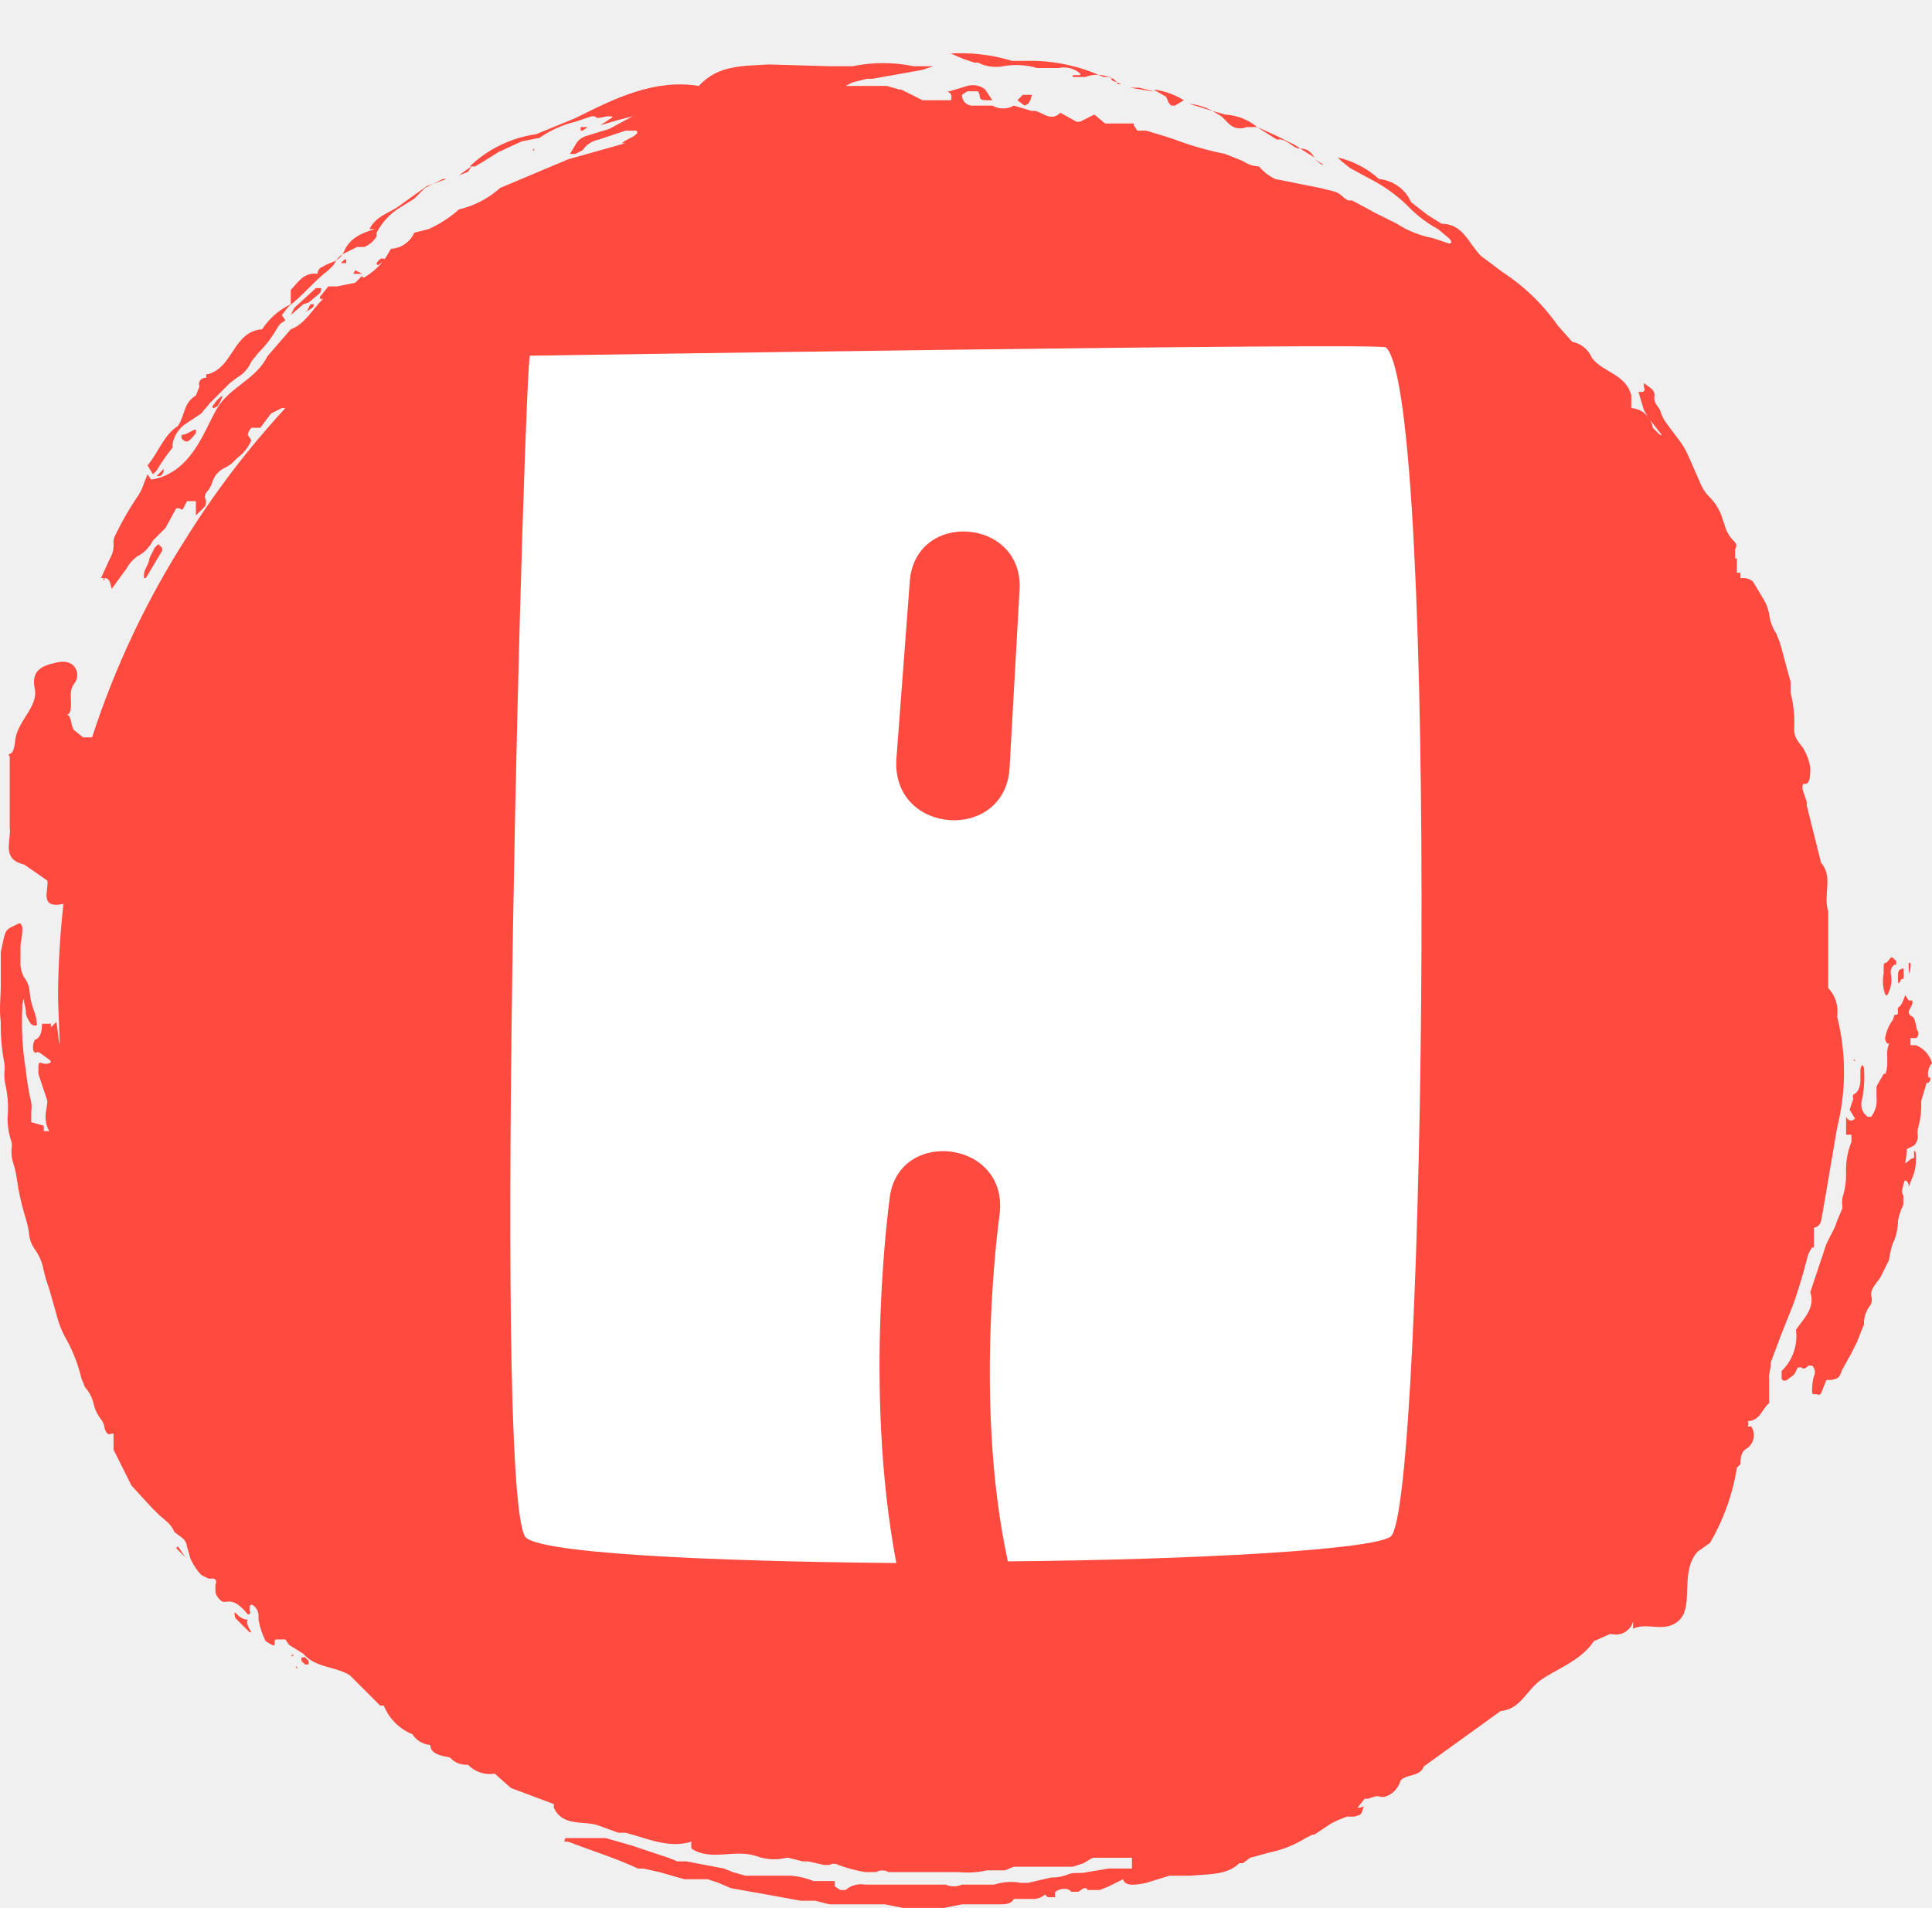
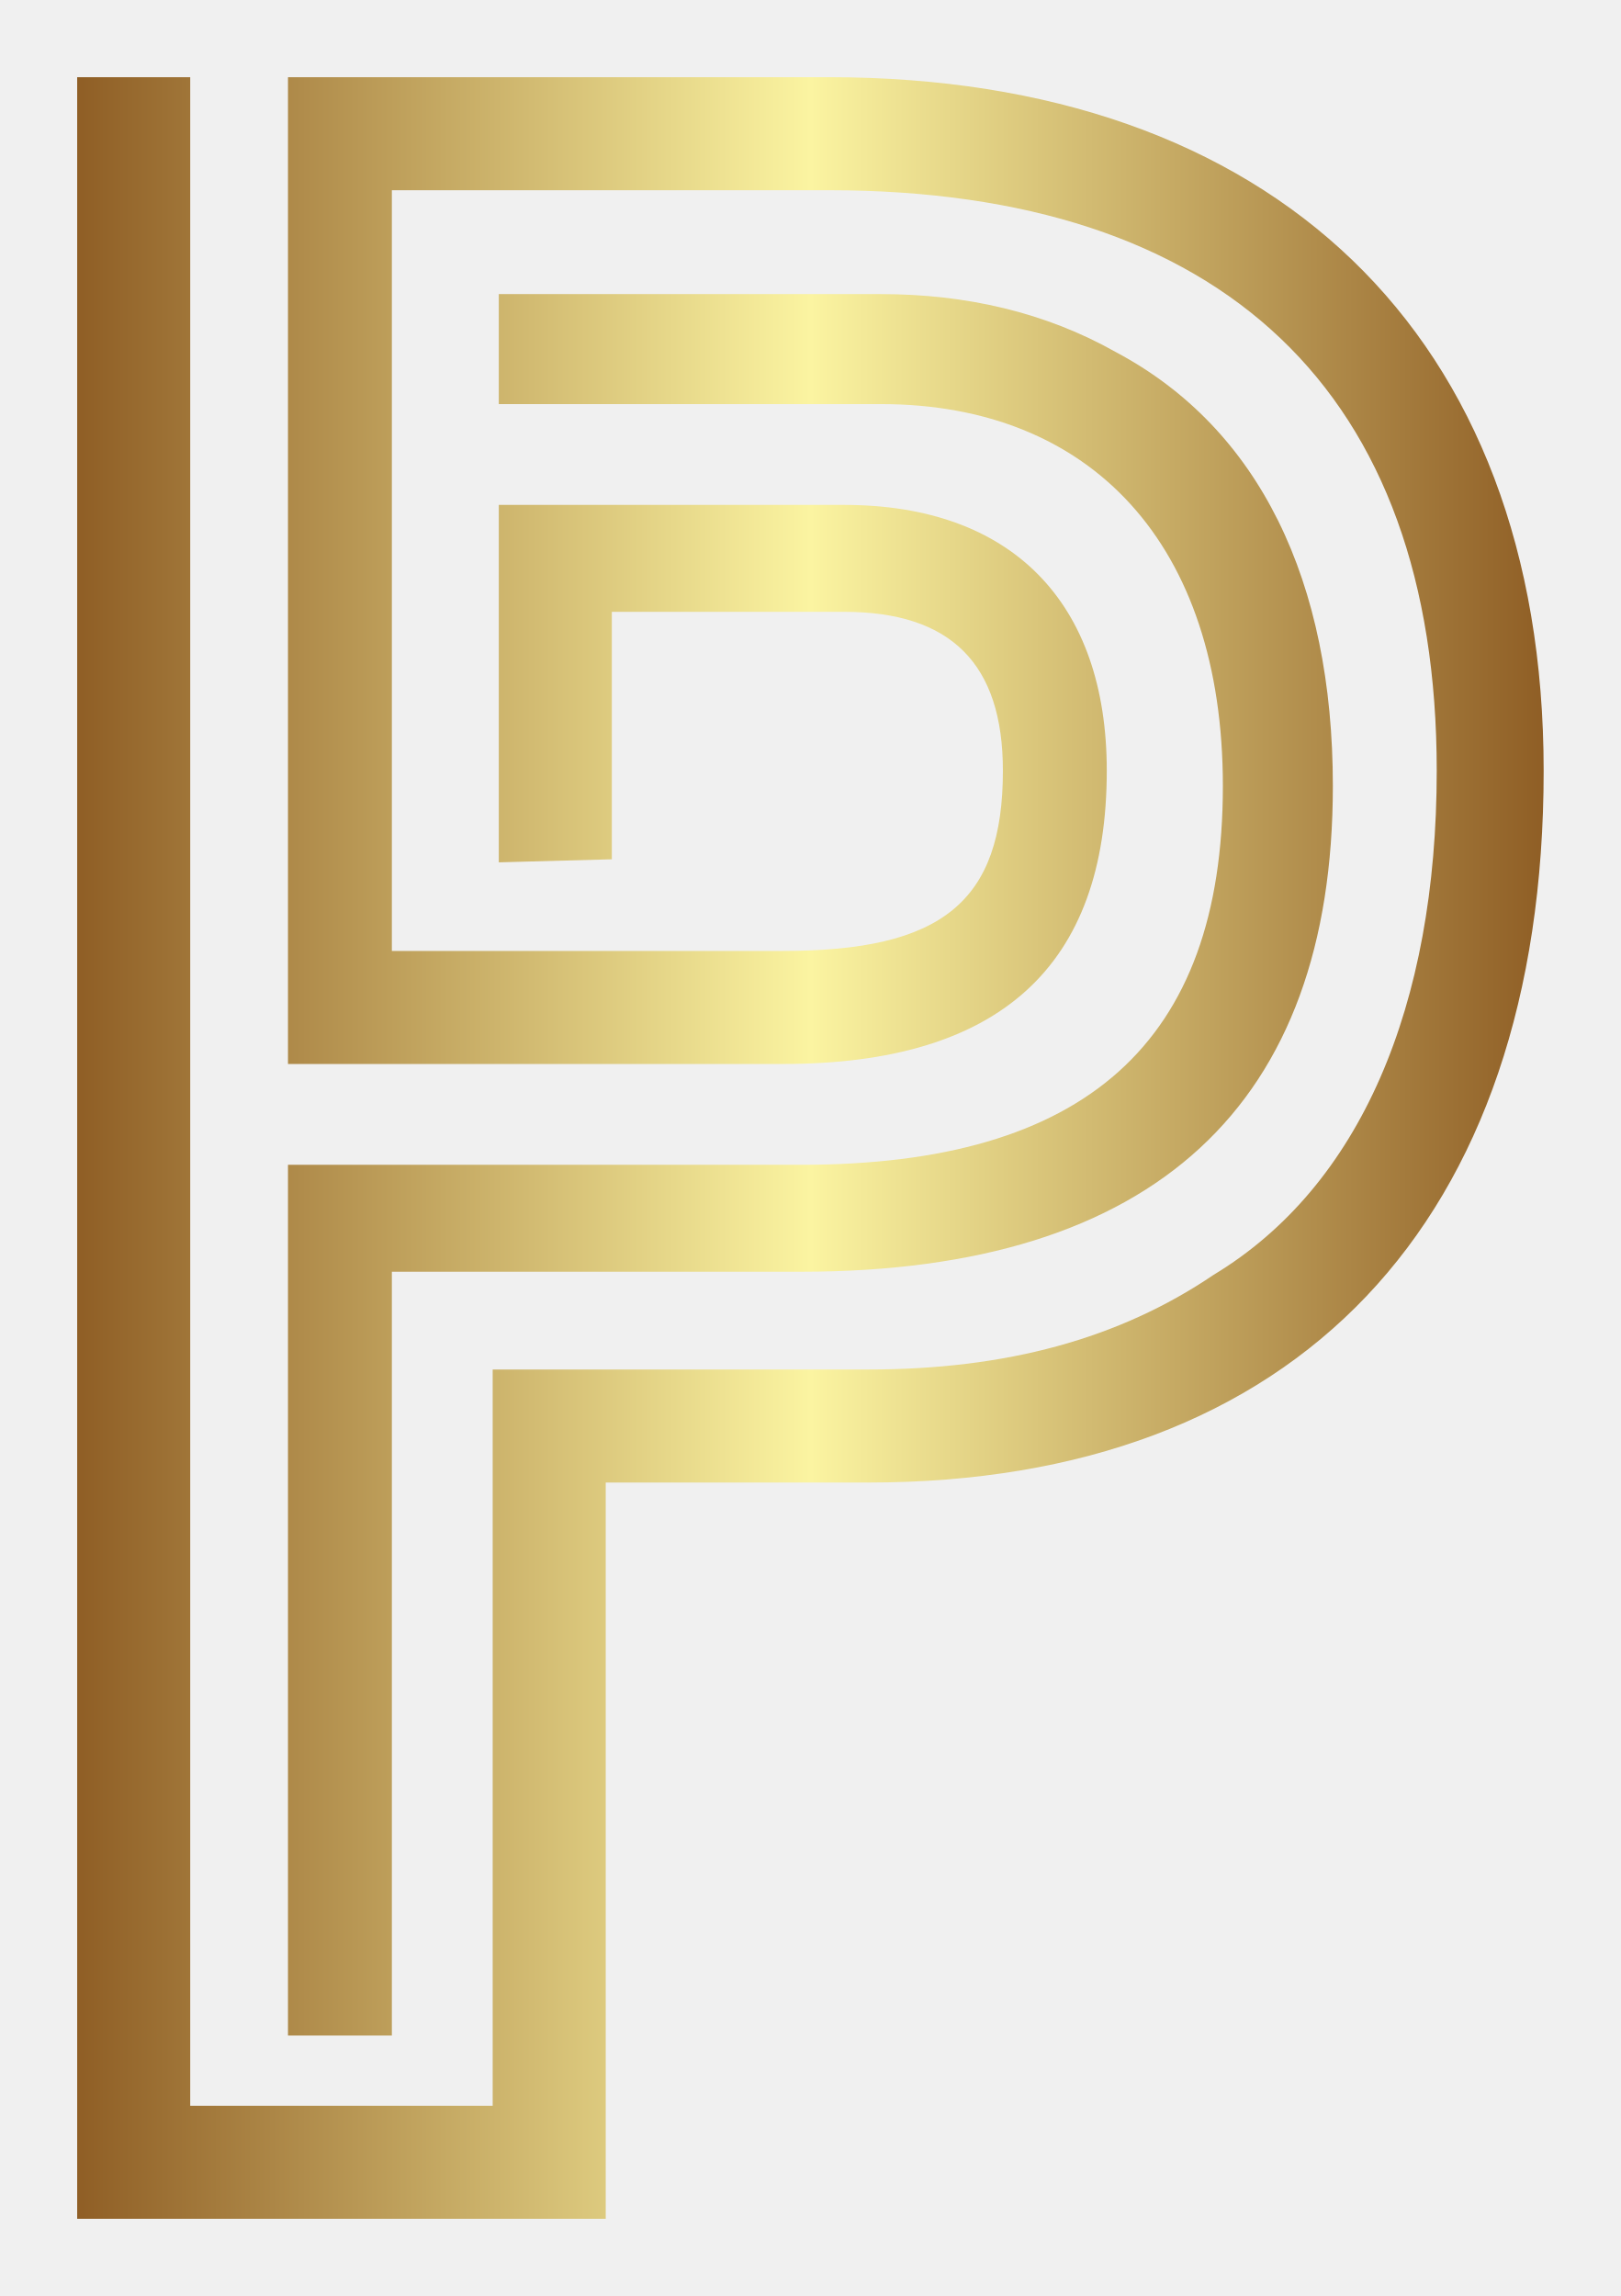
- <svg xmlns="http://www.w3.org/2000/svg" width="308.761" height="304.916" viewBox="0 0 106.008 104.687" class="css-1j8o68f" version="1.1" id="svg23">
-   <defs id="SvgjsDefs2684" />
-   <g id="SvgjsG2685" featurekey="rootContainer" transform="matrix(0.9820593,0,0,0.9820593,-0.05456052,0)" fill="#ff4a3f">
-     <g id="g17">
-       <path d="M19.8 15.3h.5l-.4-.2zm.5.1zm.8-.7c0 .1 0 .1.1.1l.4-.3c-.2-.1-.3-.1-.5.2zm.4-.2zm-4.1 2.3zm-.2.6l.3-.2c.1-.1.1-.2.1-.2h-.2l-.2.4c-.1-.1-.1 0 0 0zm2.2-2.9h-.1l-.2.2h.3zm-2.1 2.4l.6-.5c.1-.1.1-.2.1-.3h-.3l-1.2 1.1-.2.4.7-.6zm-1.1.8z" id="path3" />
-       <path d="M9.7 25v-.2a1.7 1.7 0 0 1 .7-1.1l.9-.6.5-.6.7-.7.4-.4.4-.3a1.9 1.9 0 0 0 .8-.9l.4-.5a5.9 5.9 0 0 0 1-1.3l.2-.3.3-.2-.2-.3.4-.5c.8-.6 1.4-1.4 2.2-2l.3-.3a1.4 1.4 0 0 1 .5-.6l.8-.4h.4a1.4 1.4 0 0 0 .7-.6V13a3.5 3.5 0 0 1 1.3-1.4l.8-.5.2-.2.4-.4 1-.5h.2l-1.1.4-1.4 1c-.6.5-1.4.6-1.8 1.4h.3c-.7.2-1.4.5-1.7 1.2s-.8.6-1.2.9a.4.4 0 0 0-.3.4c-.8-.1-1.1.5-1.5.9v.8a3.9 3.9 0 0 0-1.6 1.4c-1.6.1-1.6 2.1-3 2.5h-.1a.2.2 0 0 0 0 .2c-.3 0-.5.2-.4.5l-.2.5c-.7.4-.6 1.1-1 1.7-.8.5-1.1 1.5-1.7 2.2l.3.5.2-.2a11.6 11.6 0 0 1 .9-1.3zM53.9 3.3l.6.2h.2a2.2 2.2 0 0 0 1.4.2 4.1 4.1 0 0 1 1.9.1h1.2a1.4 1.4 0 0 1 1.2.3.1.1 0 0 1 0 .1H60a.1.1 0 0 0 0 .1h.7a1.8 1.8 0 0 1 1.3 0c.2 0 .1.1.2.2l.5.2h-.2c-.2-.4-.5-.4-.8-.4a9.7 9.7 0 0 0-4.3-.9h-.8A9.8 9.8 0 0 0 53 3h.2zm7.3 3.1zM50.3 4.7zm10.9 1.7h.2-.2zM19 14.7zm32.1-10zm17.6 2.2a.9.9 0 0 0 1 .2h.6a3.1 3.1 0 0 0-1.8-.7l-.7-.2.5.3zm-3.4-1.3c0 .1.1.2.2.3h.2l.5-.3a4.2 4.2 0 0 0-1.7-.6l.7.4zm7.4 2.7l.8.5c-.2-.3-.4-.5-.8-.5z" id="path5" />
-       <path d="M99 76.1l.6-1.6.6-1.5c.2-.5.6-1.8.8-2.6a1.7 1.7 0 0 1 .3-.7h.1v-1.1c.5-.1.4-.6.5-.9l.8-4.7a12.7 12.7 0 0 0 0-6.2 1.9 1.9 0 0 0-.5-1.6v-4.3c-.3-.9.3-1.9-.4-2.7L101 45a.4.4 0 0 0 0-.2l-.2-.6a.5.5 0 0 1 0-.4h.1c.3 0 .3-.5.3-.9a3 3 0 0 0-.4-1.1l-.3-.4a1.1 1.1 0 0 1-.2-.7 6.7 6.7 0 0 0-.2-2v-.6c-.2-.7-.4-1.5-.6-2.2l-.2-.5a2.5 2.5 0 0 1-.4-1.1 2.5 2.5 0 0 0-.3-.8l-.6-1a.8.8 0 0 0-.6-.2h-.1V32h-.2v-.8H97V31a.4.4 0 0 0 0-.1v-.2c.1-.2.1-.3-.1-.5a1.8 1.8 0 0 1-.4-.6l-.2-.6a2.9 2.9 0 0 0-.7-1.2 2.2 2.2 0 0 1-.5-.7l-.7-1.6a4.3 4.3 0 0 0-.6-1l-.6-.8a2.4 2.4 0 0 1-.4-.8l-.2-.3a.6.6 0 0 1-.1-.5.5.5 0 0 0-.2-.4l-.4-.3v.2c.1.2 0 .3-.1.3h-.2l.3 1 .3.5.7.9h-.1l-.2-.2-.2-.2a1.3 1.3 0 0 0-1.2-1.1v-.7c-.3-1.2-1.6-1.3-2.2-2.1a1.5 1.5 0 0 0-1.1-.9l-.8-.9a11.3 11.3 0 0 0-3.1-3l-.8-.6-.4-.3c-.7-.7-1-1.8-2.2-1.8l-.8-.5-.9-.7a2.2 2.2 0 0 0-1.8-1.3 5.1 5.1 0 0 0-2.3-1.2l.2.2.5.4 1.3.7a8.5 8.5 0 0 1 2.1 1.6 6.8 6.8 0 0 0 1.5 1.1l.6.5c.1.1.2.2.1.3H81l-.9-.3a5.6 5.6 0 0 1-2-.8l-1.2-.6-1.3-.7h-.2c-.3-.1-.4-.4-.8-.5l-.8-.2-2.5-.5a2.6 2.6 0 0 1-.9-.7 1.7 1.7 0 0 1-.9-.3l-1-.4a18.1 18.1 0 0 1-2.8-.8l-.6-.2-1-.3h-.5l-.2-.3v-.1h-1.6l-.6-.5-.4.2-.4.2h-.2l-.9-.5c-.6.6-1.1-.2-1.6-.1l-1-.3a1.2 1.2 0 0 1-1.2 0h-1.2a.6.6 0 0 1-.5-.6l.3-.2h.6a.7.7 0 0 1 .1.3c0 .2.2.2.5.2h.2l-.4-.6a1.1 1.1 0 0 0-1-.2l-1 .3H53c.3.2.2.3.2.5h-1.6l-.4-.2-.8-.4h-.1l-.7-.2h-2.3l.4-.2.8-.2h.3l1.7-.3 1.1-.2.6-.2h-1.1a8.4 8.4 0 0 0-3.4 0h-1.3L43 3.6c-1.4.1-2.8 0-3.9 1.2-2.5-.4-4.7.7-6.9 1.8l-2.2.9a6.7 6.7 0 0 0-3.7 1.8h.3l.5-.3.8-.5 1.3-.6 1-.2a6 6 0 0 1 2-.9l.9-.3h.2c.1.2.5 0 .7 0h.2c.1 0 .1.1 0 .1l-.6.4 1-.3.8-.2-1.3.7-1.3.4a1 1 0 0 0-.6.5l-.3.5h.3l.4-.2a1.4 1.4 0 0 1 .9-.6l1.5-.5h.5a.1.1 0 0 1 .1.2c-.2.2-.6.3-.8.5h.2l-3.2.9-3.8 1.6a5.2 5.2 0 0 1-2.3 1.2 6.6 6.6 0 0 1-1.7 1.1l-.8.2a1.5 1.5 0 0 1-1.3.9l-.3.5a3.7 3.7 0 0 1-1.2 1.1h-.1v-.1l-.2.2-.2.2-1 .2h-.5l-.4.5c-.1.1-.1.2 0 .2h.1c-.6.6-1 1.4-1.8 1.7L15 19.9c-.6 1.2-1.8 1.6-2.6 2.6s-1.4 3.9-3.9 4.3l-.2-.3-.2.5a2.7 2.7 0 0 1-.4.8 16.9 16.9 0 0 0-1.2 2.1.8.8 0 0 0-.1.5 1.4 1.4 0 0 1-.2.8l-.5 1.1h.2c.3 0 .3.3.4.6l.8-1.1a2.2 2.2 0 0 1 .6-.7 2 2 0 0 0 .9-.9l.3-.3.4-.4.6-1.1h.2c.1.1.1.1.2 0l.2-.4h.5v.8l.5-.5a.5.5 0 0 0 0-.5.4.4 0 0 1 .1-.3 1.5 1.5 0 0 0 .3-.5 1.3 1.3 0 0 1 .8-.9l.3-.2.3-.3a2.4 2.4 0 0 0 .8-1l-.2-.3c0-.1.1-.3.2-.4h.5l.6-.8.6-.3h.2a48.8 48.8 0 0 0-5.5 7.2h-.1.1a48.4 48.4 0 0 0-5.3 11.2h-.5l-.5-.4c-.2-.2-.1-.7-.4-.9h.1c.3-.5-.1-1.2.3-1.7s.1-1.4-.9-1.2-1.5.5-1.3 1.5-1 1.8-1.1 2.9-.5.5-.3.9v3.9c.1.8-.5 1.8.8 2.1l1.3.9c.1.5-.5 1.6.9 1.3a49.2 49.2 0 0 0-.3 5c0 1.1.1 2.2.1 3.3v-.4c-.1-.4-.1-.8-.2-1.3l-.3.3v-.2h-.5c0 .5-.1.8-.4.9a.9.9 0 0 0-.1.5c0 .1.1.3.2.2s.4.2.7.4-.2.3-.4.2-.2.1-.2.3v.3l.5 1.5c0 .3-.1.6-.1.9a1.7 1.7 0 0 0 .2.8h-.3v-.3l-.7-.2v-.6a1.5 1.5 0 0 0 0-.5 14.6 14.6 0 0 1-.3-1.8 16.6 16.6 0 0 1-.2-3.5.9.9 0 0 1 .1-.5v.2a2.9 2.9 0 0 1 .1.5.8.8 0 0 0 .1.4c.1.2.2.4.4.4s.1-.1.1-.2a2.1 2.1 0 0 0-.1-.5 4.2 4.2 0 0 1-.3-1.3 1.5 1.5 0 0 0-.3-.7 1.6 1.6 0 0 1-.2-.9v-.8c0-.3.1-.6.1-.9a.5.5 0 0 0-.1-.4h-.1c-.8.4-.7.2-1 1.6V55c0 .7-.1 1.4 0 2.1a10.8 10.8 0 0 0 .2 2.3 1.8 1.8 0 0 1 0 .5 3.1 3.1 0 0 0 .1.9 5.9 5.9 0 0 1 .1 1.3 3.9 3.9 0 0 0 .2 1.7 1.2 1.2 0 0 1 0 .4 2.1 2.1 0 0 0 .1.8 4.9 4.9 0 0 1 .2.9 14 14 0 0 0 .5 2.2 5 5 0 0 1 .2 1 1.7 1.7 0 0 0 .3.7 2.9 2.9 0 0 1 .5 1.2 8.5 8.5 0 0 0 .3 1l.4 1.4a5.4 5.4 0 0 0 .6 1.5 8.5 8.5 0 0 1 .8 2.1l.2.5a2.1 2.1 0 0 1 .5 1 2.1 2.1 0 0 0 .4.8 1 1 0 0 1 .2.5c.1.3.2.4.4.3h.1v.9l.5 1 .5 1 1.1 1.2.4.4c.3.3.7.5.9 1l.4.3a.7.7 0 0 1 .3.5l.2.7a3.3 3.3 0 0 0 .6.9l.4.2h.3a.2.2 0 0 1 .1.3 2.5 2.5 0 0 0 0 .5.9.9 0 0 0 .4.5h.2c.4-.1.8.2 1.2.7h.1c0-.1.1-.1 0-.2v-.2c0-.1.1-.2.2-.1a.7.7 0 0 1 .3.6v.2a4.3 4.3 0 0 0 .4 1.2c.5.3.5.3.5.1s0-.2.2-.2h.4l.2.3.8.5c.7.8 1.8.7 2.6 1.2l1.7 1.7h.2a2.9 2.9 0 0 0 1.6 1.6 1.3 1.3 0 0 0 1 .6c0 .5.6.6 1.1.7a1.2 1.2 0 0 0 .8.4h.2a1.7 1.7 0 0 0 1.5.5l.9.8 2.4.9v.2c.5 1.1 1.7.7 2.5 1l1.1.4h.4c1.2.3 2.4.9 3.7.5a.7.7 0 0 0 0 .4c1.1.7 2.4 0 3.6.4a2.9 2.9 0 0 0 1.7.1h.1l.8.2h.3l.9.2h.3a.5.5 0 0 1 .5 0 7.9 7.9 0 0 0 1.5.4h.6a.7.7 0 0 1 .7 0h3.9a5 5 0 0 0 1.6-.1h1l.5-.2H60l.6-.2.5-.3h2.2v.6H62l-1.2.2c-.4.1-.7 0-1 .1a2.4 2.4 0 0 1-1 .2l-1.3.3h-.4a3.1 3.1 0 0 0-1.5.1h-1.8a1.1 1.1 0 0 1-.9 0h-4.5a1.3 1.3 0 0 0-1.1.3H47l-.3-.2v-.3h-1.2a4.1 4.1 0 0 0-1.3-.3h-2.5l-.7-.2-.5-.2-2.1-.4h-.5l-.5-.2-2.1-.7-1.4-.4h-2.2c-.1 0-.1.1-.1.2h.2c1.3.5 2.6.9 3.9 1.5h.3l.9.2 1.4.4h1.3l.6.2.7.3 1.7.3 1.1.2 1.1.2h.8l.8.2h3.1l1 .2h2.3l1-.2H56c.4 0 .6-.1.7-.3h1a1 1 0 0 0 .8-.3c-.1.1 0 .1.1.2h.4v-.2c0-.1 0-.1.2-.2s.6-.1.7.1h.4l.3-.2c.2 0 .2 0 .2.1h.7l.5-.2.8-.4c.1.3.4.4 1.3.2l1.3-.4h1.2c.9-.1 2 0 2.7-.7h.2l.4-.3 1.1-.3a6.1 6.1 0 0 0 2-.8l.4-.2h.1l.9-.6.4-.2.5-.2h.4c.4-.1.4-.1.5-.4s0-.1-.2-.1h-.1l.4-.5h.2c.3-.1.5-.2.7-.1h.2a1.3 1.3 0 0 0 .9-.9c.3-.4 1.1-.2 1.3-.8l4.3-3.1c1.1-.1 1.4-1.1 2.2-1.7s2.3-1.1 3-2.2l.9-.4h.1a1 1 0 0 0 1.2-.7v.4c.8-.4 1.8.3 2.6-.5s0-2.7 1-3.8l.7-.5a12.1 12.1 0 0 0 1.5-4.2l.2-.2c0-.3 0-.7.4-.9a.9.9 0 0 0 .2-1.2h-.2a.3.3 0 0 0 0-.3c.7 0 .8-.7 1.2-1V77a.5.5 0 0 1 0-.2 3.8 3.8 0 0 0 .1-.7zM5.9 32.2z" id="path7" />
-       <path d="M26.4 9.3l-.3.2-.4.3.5-.2zm6.1-2h.1l.3-.2h-.4zm-2.6 1l-.1.1h.1v-.1zm-1.5 1.4zm1.3-.2zm-6.3 3.1zM9.2 26.2l-.4.4H9a.4.4 0 0 0 .2-.4zm3-3.5a2.1 2.1 0 0 0 .3-.6 1.5 1.5 0 0 0-.5.5c-.1.1-.1.2 0 .2zM11 24.2V24c-.2 0-.5.3-.8.3v.2c.3.3.4.2.8-.3zm3 66.2zM73.9 9.2h.1l-.5-.3zm-2.5-1.4c.5-.1.8.4 1.2.5h.1l-.3-.2-1-.5-1.1-.5.3.2zM52.8 3.1zm11.7 2h-.1l-1.2-.2h.5zm2 .7l1.3.4a3.3 3.3 0 0 0-1.3-.4zm-9 0a1 1 0 0 0 .2-.5h-.5l-.3.3.4.3zm9 1.6zM49.9 4.2zm2.9.7zM48.5 4zm13.8 2.1a.5.5 0 0 0 0 .1zm44.8 52.3h-.3V58h.3c.1 0 .2-.3.1-.4s-.1-.7-.3-.8a.3.3 0 0 1-.2-.3l.2-.4a.4.4 0 0 0 0-.2h-.2l-.2-.3c-.1.3-.2.6-.4.7a.5.5 0 0 0 0 .2c0 .1 0 .2-.1.2h-.1a1.1 1.1 0 0 1-.1.3 2.3 2.3 0 0 0-.4.9.4.4 0 0 0 .1.4h.1a1.7 1.7 0 0 0-.1.8v.4a1.8 1.8 0 0 1-.1.5h-.1l-.4.7v.6a1.5 1.5 0 0 1-.3 1.1h-.2l-.2-.2a.9.9 0 0 1-.1-.8 6.5 6.5 0 0 0 .1-1.7c0-.1-.1-.2-.1-.2a.5.5 0 0 0-.1.3v.6c0 .2-.1.6-.3.7s-.1.2-.1.3l-.2.6.3.5c-.2.2-.4.1-.5-.1v1h.3v.4a4.2 4.2 0 0 0-.3 1.4 3.3 3.3 0 0 0 0 .4 4 4 0 0 1-.2 1.3 2 2 0 0 0 0 .6l-.3.7a3.2 3.2 0 0 1-.3.7l-.3.6-.9 2.7c.3.9-.4 1.5-.8 2.1a2.7 2.7 0 0 1-.8 2.3v.4c0 .1.1.2.3.1l.4-.3.2-.4h.2c.1.1.2.1.4-.1h.2a.5.5 0 0 1 .1.6 2.9 2.9 0 0 0-.1.8c0 .1 0 .2.1.2h.2c.1.1.2 0 .3-.3l.2-.5h.3c.4-.1.4-.1.6-.6l.5-.9.3-.6.4-1a1.6 1.6 0 0 1 .3-1 .6.6 0 0 0 .1-.6c0-.2 0-.3.2-.6l.3-.4.5-1a4.7 4.7 0 0 1 .2-.9 3 3 0 0 0 .3-1.3 3.8 3.8 0 0 1 .3-.9v-.5c-.1-.2-.1-.2 0-.6s.1-.2.2-.2a.4.4 0 0 1 .1.3l.2-.5a2.3 2.3 0 0 0 .2-.9v-.3c0-.1 0-.3-.1-.3v.4c-.2 0-.3.2-.5.3a6.4 6.4 0 0 0 .1-.8l.4-.2a.7.7 0 0 0 .2-.6 1.4 1.4 0 0 1 0-.3 4.8 4.8 0 0 0 .2-1.4v-.2l.3-1h.1a.3.3 0 0 0 .1-.3h-.1a.9.9 0 0 1 .2-.8 1.5 1.5 0 0 0-.9-1zm-1.2 7.8zm-.2-9.9zm0 0zM9.1 30.8a.3.3 0 0 0 0-.2l-.2-.2-.2.2-.3.6c0 .3-.3.6-.3.9v.2h.1zm96.3 24.8h.1a1.7 1.7 0 0 0 .2-1.2.5.5 0 0 1 .2-.5h.1v-.2l-.2-.2h-.1c-.1.1-.2.3-.3.3s-.1.1-.1.3v.3a2.2 2.2 0 0 0 .1 1.2zM13.2 90.1c-.1 0 0 .2 0 .3l.8.8h.1c-.2-.3-.3-.6-.2-.7a.9.9 0 0 1-.5-.2zm.8.3zm92.3-35.7h.1a2 2 0 0 0 0-.6c-.3.1-.3.1-.3.6s.1.1.2 0z" id="path9" />
-       <path d="M106.7 62a.6.6 0 0 0 .1-.5c0-.1-.1-.2-.1-.1h-.2v.2c0 .4.1.5.2.4zm.1-8.2h-.1v.6a1 1 0 0 0 .1-.6zM17.1 92.6h-.2v.2l.2.2h.2v-.2zm86.6-33.3c0-.1 0-.1-.1-.1zM9.9 86.5l.5.5-.4-.6z" id="path11" />
-       <circle cx="10.5" cy="87.1" transform="rotate(-24.8 10.4 87.159)" id="circle13" />
-       <path d="M9.7 30.1h-.1v.2-.2h.1zm83.2-6.6l-.2-.3h-.1zm-14.7 77.1zM5.9 32.2zm-.1.2a.3.3 0 0 0 .1-.2v.2zm1.9-4.9zM61.5 2.4zm42.8 58.2v.1-.1zM16.4 92.5h-.1c.1.1.2 0 .1-.1zm.2.7h.1l-.1-.1v.1zm73.9-71.3zm15.2 34.4zM14.6 91.7zm92.1-37zm-.8 11.4zM34.6 0z" id="path15" />
+ <svg xmlns="http://www.w3.org/2000/svg" version="1.1" width="2270.441" height="3216.232" viewBox="0 0 2270.441 3216.232">
+   <g transform="scale(10.81162) translate(10, 10)">
+     <defs id="SvgjsDefs3271">
+       <linearGradient id="SvgjsLinearGradient3274">
+         <stop id="SvgjsStop3275" stop-color="#8f5e25" offset="0" />
+         <stop id="SvgjsStop3276" stop-color="#fbf4a1" offset="0.5" />
+         <stop id="SvgjsStop3277" stop-color="#8f5e25" offset="1" />
+       </linearGradient>
+     </defs>
+     <g id="SvgjsG3272" featureKey="dYASrj-0" transform="matrix(19.79167,0,0,19.79167,-5.937489,-118.3542)" fill="url(#SvgjsLinearGradient3274)">
+       <path d="M0.3 5.98 l0.74 0 l0 13.28 l1.98 0 l0 -4.82 l2.46 0 c0.9 0 1.64 -0.2 2.26 -0.62 c0.96 -0.58 1.46 -1.76 1.46 -3.3 c0 -2.48 -1.4 -3.8 -3.98 -3.8 l-2.86 0 l0 4.98 l2.56 0 c1.04 0 1.44 -0.32 1.44 -1.18 c0 -0.7 -0.34 -1.04 -1.04 -1.04 l-1.52 0 l0 1.62 l-0.74 0.02 l0 -2.34 l2.26 0 c1.1 0 1.72 0.64 1.72 1.74 c0 1.28 -0.7 1.92 -2.12 1.92 l-3.24 0 l0 -6.46 l3.54 0 c2.9 0 4.68 1.68 4.68 4.54 c0 2.96 -1.62 4.66 -4.42 4.66 l-1.72 0 l0 4.82 l-3.46 0 l0 -14.02 z M1.68 13.1 l3.36 0 c1.86 0 2.76 -0.8 2.76 -2.48 c0 -1.58 -0.86 -2.5 -2.24 -2.5 l-2.5 0 l0 -0.72 l2.5 0 c0.56 0 1.08 0.12 1.54 0.38 c0.94 0.5 1.42 1.5 1.42 2.84 c0 2.08 -1.16 3.18 -3.48 3.18 l-2.68 0 l0 5 l-0.68 0 l0 -5.7 z" />
    </g>
  </g>
-   <g id="SvgjsG2686" featurekey="nameFeature-0" transform="matrix(2.284354,0,0,2.284354,27.98006,-5.60952)" fill="#ffffff">
-     <path d="M9.6 16.48 l-0.32 4.24 c-0.08 1.8 2.6 1.96 2.72 0.2 l0.24 -4.28 c0.12 -1.76 -2.56 -1.96 -2.64 -0.16 z M0.48 11 l0 0 c0.04 0 20.48 -0.32 20.56 -0.2 c1.28 1.12 0.96 27.8 0.12 28.56 c-0.4 0.32 -4.64 0.56 -9.2 0.6 c-0.84 -3.84 -0.2 -8.32 -0.2 -8.32 c0.24 -1.8 -2.44 -2.12 -2.64 -0.4 c0 0.04 -0.64 4.52 0.16 8.76 c-4.56 -0.04 -8.68 -0.24 -8.92 -0.64 c-0.8 -1.44 0 -28.28 0.12 -28.36 z" id="path20" />
-   </g>
</svg>
